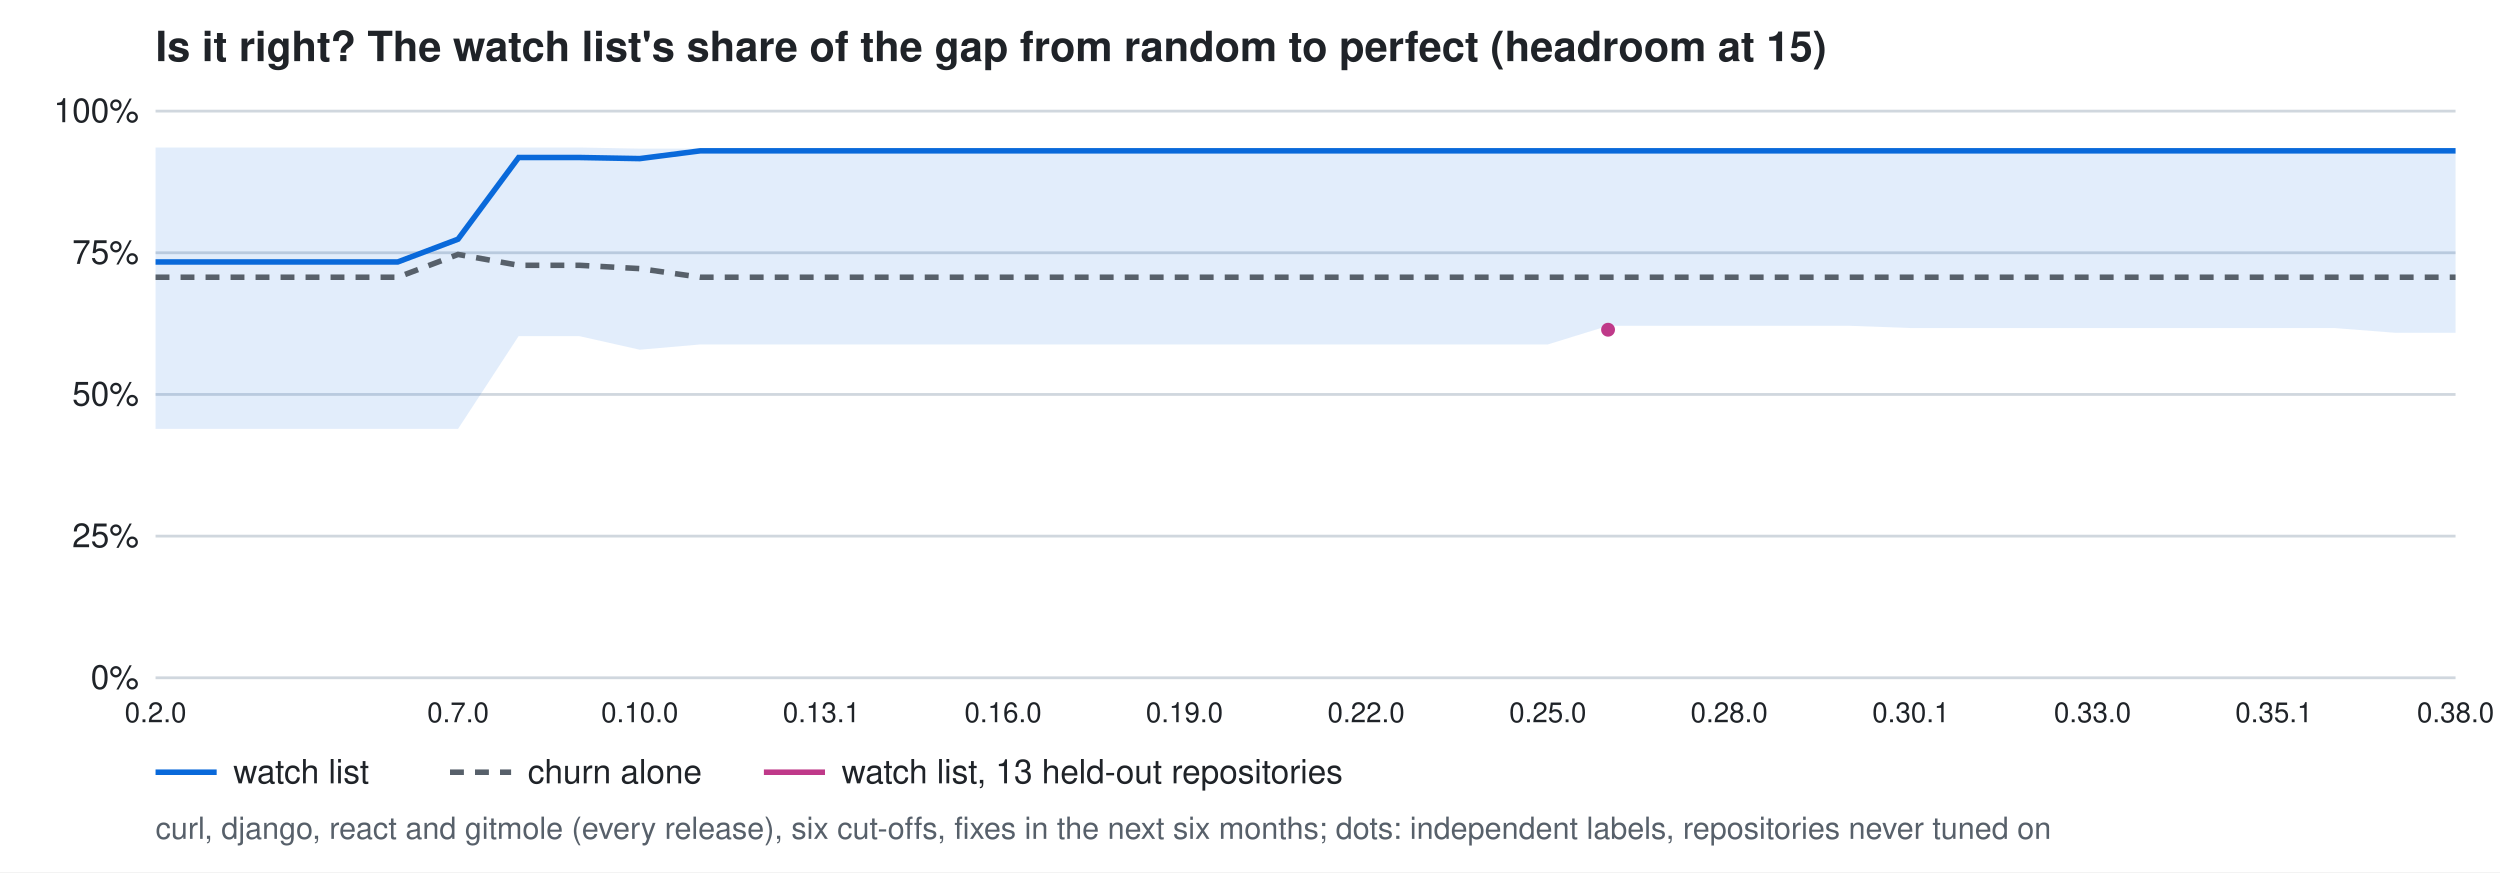
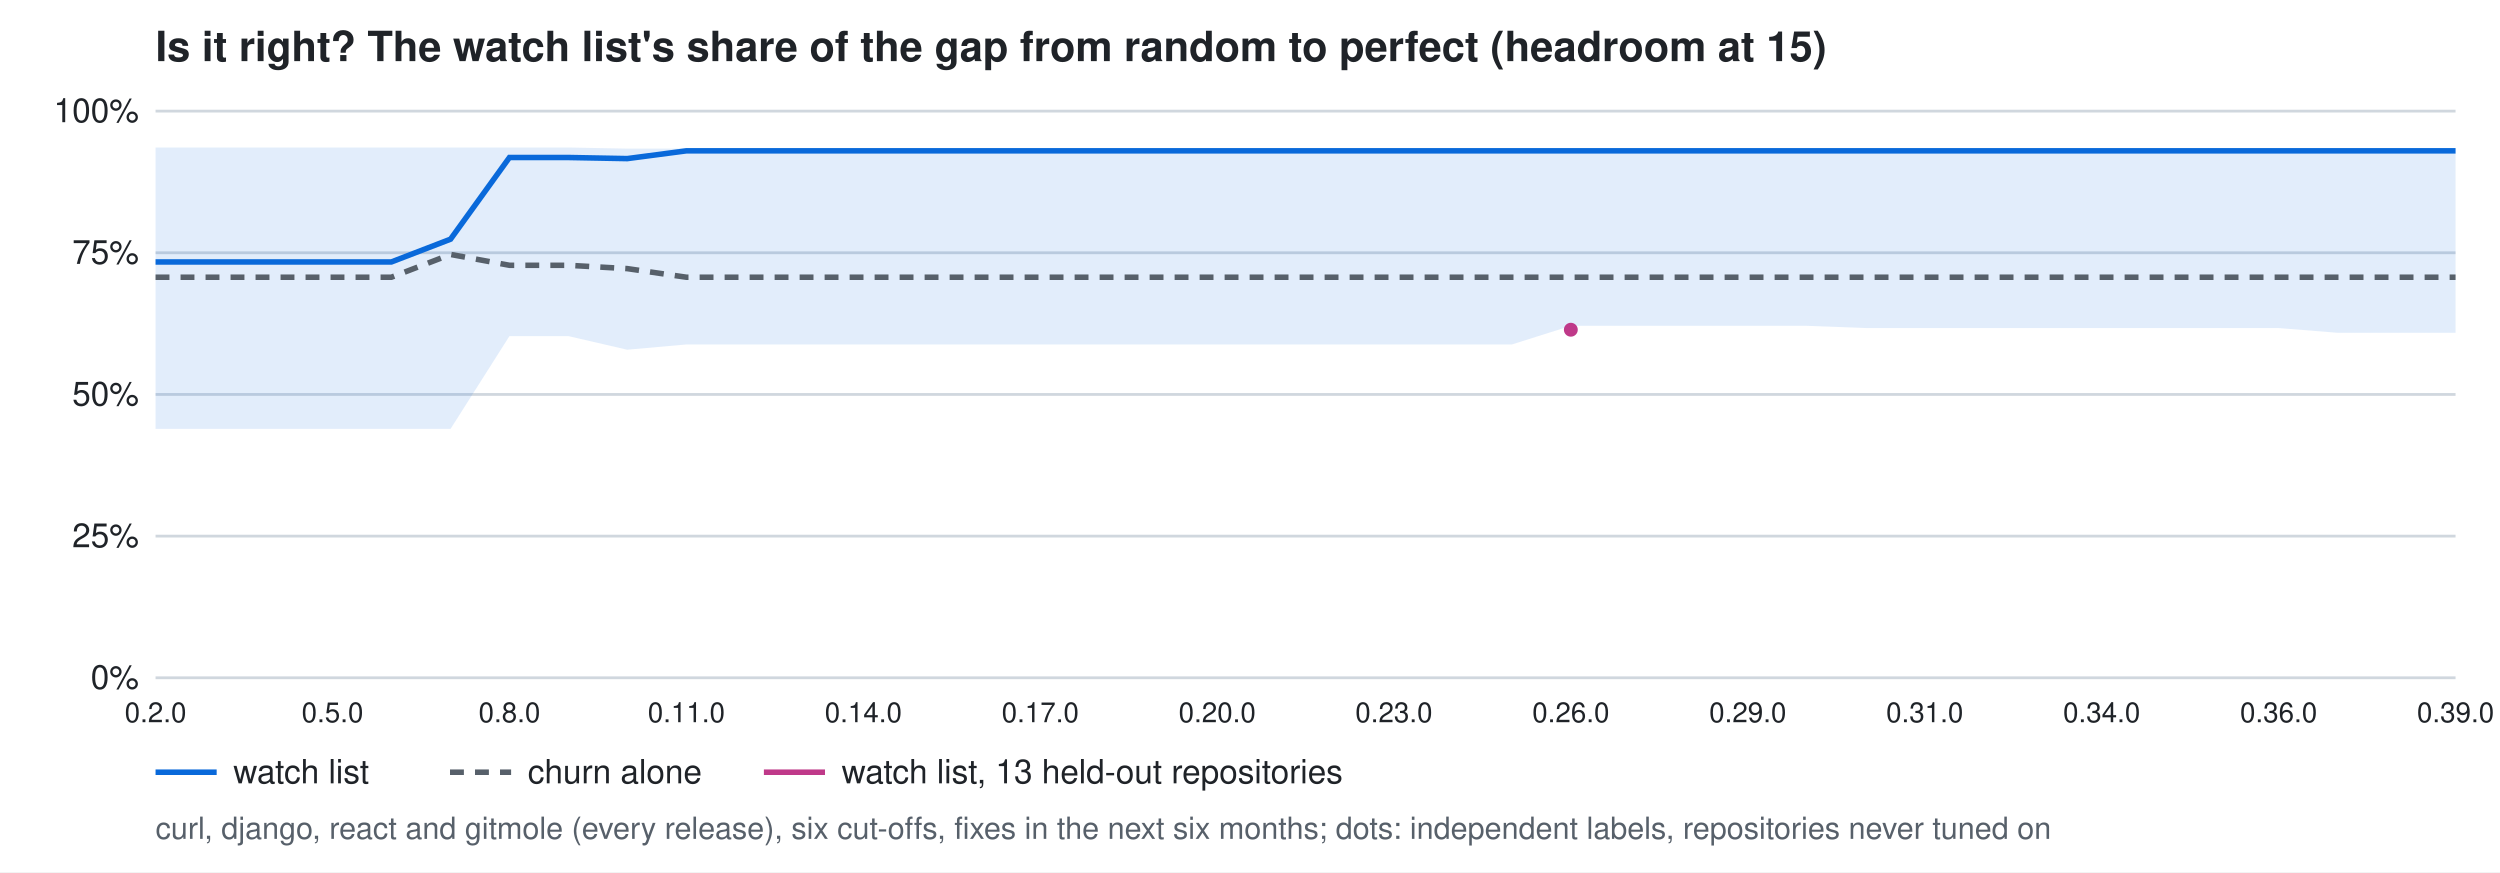
<svg xmlns="http://www.w3.org/2000/svg" width="900" height="314" viewBox="0 0 900 314" font-family="-apple-system,Segoe UI,Helvetica,Arial,sans-serif" font-size="12">
  <rect width="900" height="314" fill="#ffffff" />
  <text x="56" y="22" font-size="15" font-weight="600" fill="#1f2328">Is it right? The watch list's share of the gap from random to perfect (headroom at 15)</text>
  <line x1="56" y1="244.0" x2="884" y2="244.0" stroke="#d0d7de" stroke-width="1" />
  <text x="50" y="248.0" text-anchor="end" fill="#1f2328">0%</text>
  <line x1="56" y1="193.0" x2="884" y2="193.0" stroke="#d0d7de" stroke-width="1" />
  <text x="50" y="197.0" text-anchor="end" fill="#1f2328">25%</text>
  <line x1="56" y1="142.0" x2="884" y2="142.0" stroke="#d0d7de" stroke-width="1" />
  <text x="50" y="146.0" text-anchor="end" fill="#1f2328">50%</text>
  <line x1="56" y1="91.0" x2="884" y2="91.0" stroke="#d0d7de" stroke-width="1" />
  <text x="50" y="95.0" text-anchor="end" fill="#1f2328">75%</text>
  <line x1="56" y1="40.0" x2="884" y2="40.0" stroke="#d0d7de" stroke-width="1" />
  <text x="50" y="44.0" text-anchor="end" fill="#1f2328">100%</text>
  <text x="56.0" y="260" text-anchor="middle" fill="#1f2328" font-size="10">0.2.0</text>
-   <text x="164.9" y="260" text-anchor="middle" fill="#1f2328" font-size="10">0.7.0</text>
-   <text x="230.3" y="260" text-anchor="middle" fill="#1f2328" font-size="10">0.10.0</text>
-   <text x="295.7" y="260" text-anchor="middle" fill="#1f2328" font-size="10">0.13.1</text>
-   <text x="361.1" y="260" text-anchor="middle" fill="#1f2328" font-size="10">0.16.0</text>
-   <text x="426.4" y="260" text-anchor="middle" fill="#1f2328" font-size="10">0.19.0</text>
-   <text x="491.8" y="260" text-anchor="middle" fill="#1f2328" font-size="10">0.22.0</text>
-   <text x="557.2" y="260" text-anchor="middle" fill="#1f2328" font-size="10">0.25.0</text>
-   <text x="622.5" y="260" text-anchor="middle" fill="#1f2328" font-size="10">0.28.0</text>
-   <text x="687.9" y="260" text-anchor="middle" fill="#1f2328" font-size="10">0.30.1</text>
-   <text x="753.3" y="260" text-anchor="middle" fill="#1f2328" font-size="10">0.33.0</text>
-   <text x="818.6" y="260" text-anchor="middle" fill="#1f2328" font-size="10">0.35.1</text>
-   <text x="884.0" y="260" text-anchor="middle" fill="#1f2328" font-size="10">0.38.0</text>
-   <polygon points="56.0,53.1 77.8,53.1 99.6,53.1 121.4,53.1 143.2,53.1 164.9,53.1 186.7,53.1 208.5,53.1 230.3,53.5 252.1,53.5 273.9,53.5 295.7,53.5 317.5,53.5 339.3,53.5 361.1,53.5 382.8,53.5 404.6,53.5 426.4,53.5 448.2,53.5 470.0,53.5 491.8,53.5 513.6,53.5 535.4,53.5 557.2,53.5 578.9,53.5 600.7,53.5 622.5,53.5 644.3,53.5 666.1,53.5 687.9,53.5 709.7,53.5 731.5,53.5 753.3,53.5 775.1,53.5 796.8,53.5 818.6,53.5 840.4,53.5 862.2,53.5 884.0,53.5 884.0,119.8 862.2,119.8 840.4,118.1 818.6,118.1 796.8,118.1 775.1,118.1 753.3,118.1 731.5,118.1 709.7,118.1 687.9,118.1 666.1,117.3 644.3,117.3 622.5,117.3 600.7,117.3 578.9,117.3 557.2,124.0 535.4,124.0 513.6,124.0 491.8,124.0 470.0,124.0 448.2,124.0 426.4,124.0 404.6,124.0 382.8,124.0 361.1,124.0 339.3,124.0 317.5,124.0 295.7,124.0 273.9,124.0 252.1,124.0 230.3,125.9 208.5,121.0 186.7,121.0 164.9,154.4 143.2,154.4 121.4,154.4 99.6,154.4 77.8,154.4 56.0,154.4" fill="#0969da" fill-opacity="0.12" stroke="none" />
-   <polyline points="56.0,94.3 77.8,94.3 99.6,94.3 121.4,94.3 143.2,94.3 164.9,86.1 186.7,56.7 208.5,56.7 230.3,57.1 252.1,54.3 273.9,54.3 295.7,54.3 317.5,54.3 339.3,54.3 361.1,54.3 382.8,54.3 404.6,54.3 426.4,54.3 448.2,54.3 470.0,54.3 491.8,54.3 513.6,54.3 535.4,54.3 557.2,54.3 578.9,54.3 600.7,54.3 622.5,54.3 644.3,54.3 666.1,54.3 687.9,54.3 709.7,54.3 731.5,54.3 753.3,54.3 775.1,54.3 796.8,54.3 818.6,54.3 840.4,54.3 862.2,54.3 884.0,54.3" fill="none" stroke="#0969da" stroke-width="2" />
-   <polyline points="56.0,99.8 77.8,99.8 99.6,99.8 121.4,99.8 143.2,99.8 164.9,91.6 186.7,95.5 208.5,95.5 230.3,96.7 252.1,99.8 273.9,99.8 295.7,99.8 317.5,99.8 339.3,99.8 361.1,99.8 382.8,99.8 404.6,99.8 426.4,99.8 448.2,99.8 470.0,99.8 491.8,99.8 513.6,99.8 535.4,99.8 557.2,99.8 578.9,99.8 600.7,99.8 622.5,99.8 644.3,99.8 666.1,99.8 687.9,99.8 709.7,99.8 731.5,99.8 753.3,99.8 775.1,99.8 796.8,99.8 818.6,99.8 840.4,99.8 862.2,99.8 884.0,99.8" fill="none" stroke="#57606a" stroke-width="2" stroke-dasharray="5 4" />
-   <circle cx="578.9" cy="118.7" r="2.5" fill="#bf3989" />
+   <text x="119.7" y="260" text-anchor="middle" fill="#1f2328" font-size="10">0.5.0</text>
+   <text x="183.4" y="260" text-anchor="middle" fill="#1f2328" font-size="10">0.8.0</text>
+   <text x="247.1" y="260" text-anchor="middle" fill="#1f2328" font-size="10">0.11.0</text>
+   <text x="310.8" y="260" text-anchor="middle" fill="#1f2328" font-size="10">0.14.0</text>
+   <text x="374.5" y="260" text-anchor="middle" fill="#1f2328" font-size="10">0.17.0</text>
+   <text x="438.2" y="260" text-anchor="middle" fill="#1f2328" font-size="10">0.20.0</text>
+   <text x="501.8" y="260" text-anchor="middle" fill="#1f2328" font-size="10">0.23.0</text>
+   <text x="565.5" y="260" text-anchor="middle" fill="#1f2328" font-size="10">0.26.0</text>
+   <text x="629.2" y="260" text-anchor="middle" fill="#1f2328" font-size="10">0.29.0</text>
+   <text x="692.9" y="260" text-anchor="middle" fill="#1f2328" font-size="10">0.31.0</text>
+   <text x="756.6" y="260" text-anchor="middle" fill="#1f2328" font-size="10">0.34.0</text>
+   <text x="820.3" y="260" text-anchor="middle" fill="#1f2328" font-size="10">0.36.0</text>
+   <text x="884.0" y="260" text-anchor="middle" fill="#1f2328" font-size="10">0.39.0</text>
+   <polygon points="56.0,53.1 77.2,53.1 98.5,53.1 119.7,53.1 140.9,53.1 162.2,53.1 183.4,53.1 204.6,53.1 225.8,53.5 247.1,53.5 268.3,53.5 289.5,53.5 310.8,53.5 332.0,53.5 353.2,53.5 374.5,53.5 395.7,53.5 416.9,53.5 438.2,53.5 459.4,53.5 480.6,53.5 501.8,53.5 523.1,53.5 544.3,53.5 565.5,53.5 586.8,53.5 608.0,53.5 629.2,53.5 650.5,53.5 671.7,53.5 692.9,53.5 714.2,53.5 735.4,53.5 756.6,53.5 777.8,53.5 799.1,53.5 820.3,53.5 841.5,53.5 862.8,53.5 884.0,53.5 884.0,119.8 862.8,119.8 841.5,119.8 820.3,118.1 799.1,118.1 777.8,118.1 756.6,118.1 735.4,118.1 714.2,118.1 692.9,118.1 671.7,118.1 650.5,117.3 629.2,117.3 608.0,117.3 586.8,117.3 565.5,117.3 544.3,124.0 523.1,124.0 501.8,124.0 480.6,124.0 459.4,124.0 438.2,124.0 416.9,124.0 395.7,124.0 374.5,124.0 353.2,124.0 332.0,124.0 310.8,124.0 289.5,124.0 268.3,124.0 247.1,124.0 225.8,125.9 204.6,121.0 183.4,121.0 162.2,154.4 140.9,154.4 119.7,154.4 98.5,154.4 77.2,154.4 56.0,154.4" fill="#0969da" fill-opacity="0.12" stroke="none" />
+   <polyline points="56.0,94.3 77.2,94.3 98.5,94.3 119.7,94.3 140.9,94.3 162.2,86.1 183.4,56.7 204.6,56.7 225.8,57.1 247.1,54.3 268.3,54.3 289.5,54.3 310.8,54.3 332.0,54.3 353.2,54.3 374.5,54.3 395.7,54.3 416.9,54.3 438.2,54.3 459.4,54.3 480.6,54.3 501.8,54.3 523.1,54.3 544.3,54.3 565.5,54.3 586.8,54.3 608.0,54.3 629.2,54.3 650.5,54.3 671.7,54.3 692.9,54.3 714.2,54.3 735.4,54.3 756.6,54.3 777.8,54.3 799.1,54.3 820.3,54.3 841.5,54.3 862.8,54.3 884.0,54.3" fill="none" stroke="#0969da" stroke-width="2" />
+   <polyline points="56.0,99.8 77.2,99.8 98.5,99.8 119.7,99.8 140.9,99.8 162.2,91.6 183.4,95.5 204.6,95.5 225.8,96.7 247.1,99.8 268.3,99.8 289.5,99.8 310.8,99.8 332.0,99.8 353.2,99.8 374.5,99.8 395.7,99.8 416.9,99.8 438.2,99.8 459.4,99.8 480.6,99.8 501.8,99.8 523.1,99.8 544.3,99.8 565.5,99.8 586.8,99.8 608.0,99.8 629.2,99.8 650.5,99.8 671.7,99.8 692.9,99.8 714.2,99.8 735.4,99.8 756.6,99.8 777.8,99.8 799.1,99.8 820.3,99.8 841.5,99.8 862.8,99.8 884.0,99.8" fill="none" stroke="#57606a" stroke-width="2" stroke-dasharray="5 4" />
+   <circle cx="565.5" cy="118.7" r="2.5" fill="#bf3989" />
  <line x1="56" y1="278" x2="78" y2="278" stroke="#0969da" stroke-width="2" />
  <text x="84" y="282" fill="#1f2328">watch list</text>
  <line x1="162" y1="278" x2="184" y2="278" stroke="#57606a" stroke-width="2" stroke-dasharray="5 4" />
  <text x="190" y="282" fill="#1f2328">churn alone</text>
  <line x1="275" y1="278" x2="297" y2="278" stroke="#bf3989" stroke-width="2" />
  <text x="303" y="282" fill="#1f2328">watch list, 13 held-out repositories</text>
  <text x="56" y="302" fill="#57606a" font-size="11">curl, django, react and gitmole (every release), six cut-offs, fixes in the next six months; dots: independent labels, repositories never tuned on</text>
</svg>
